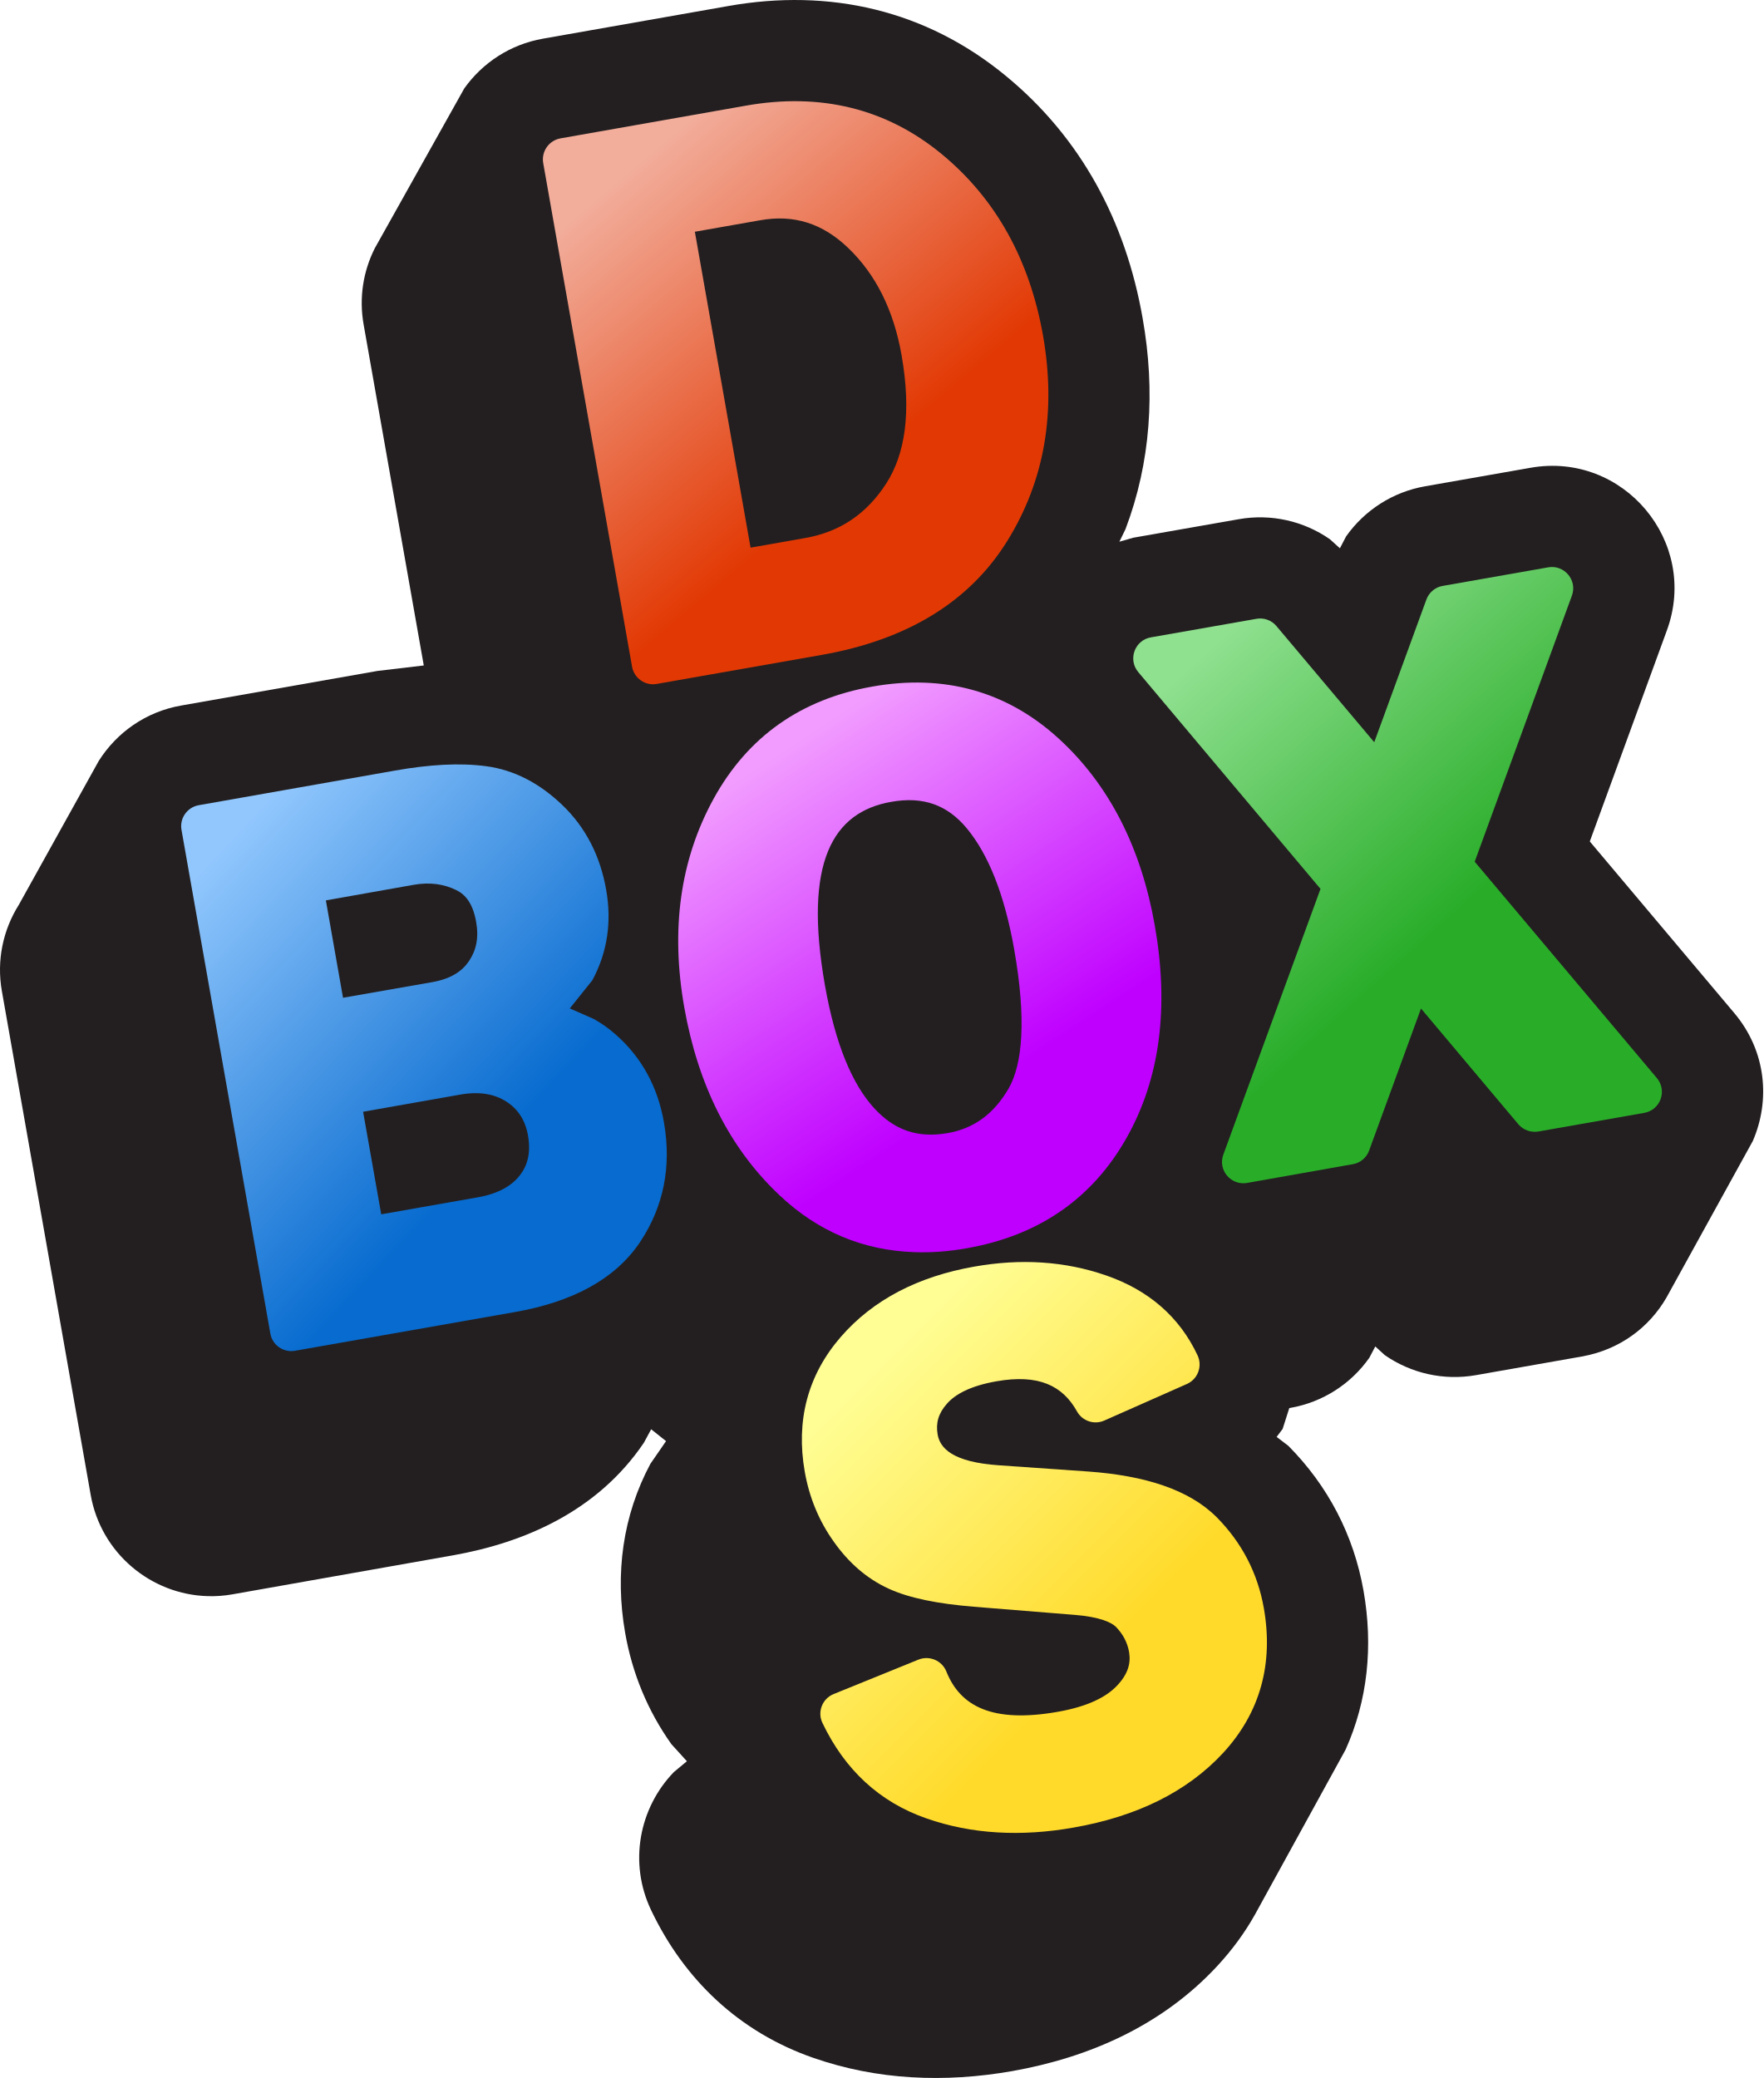
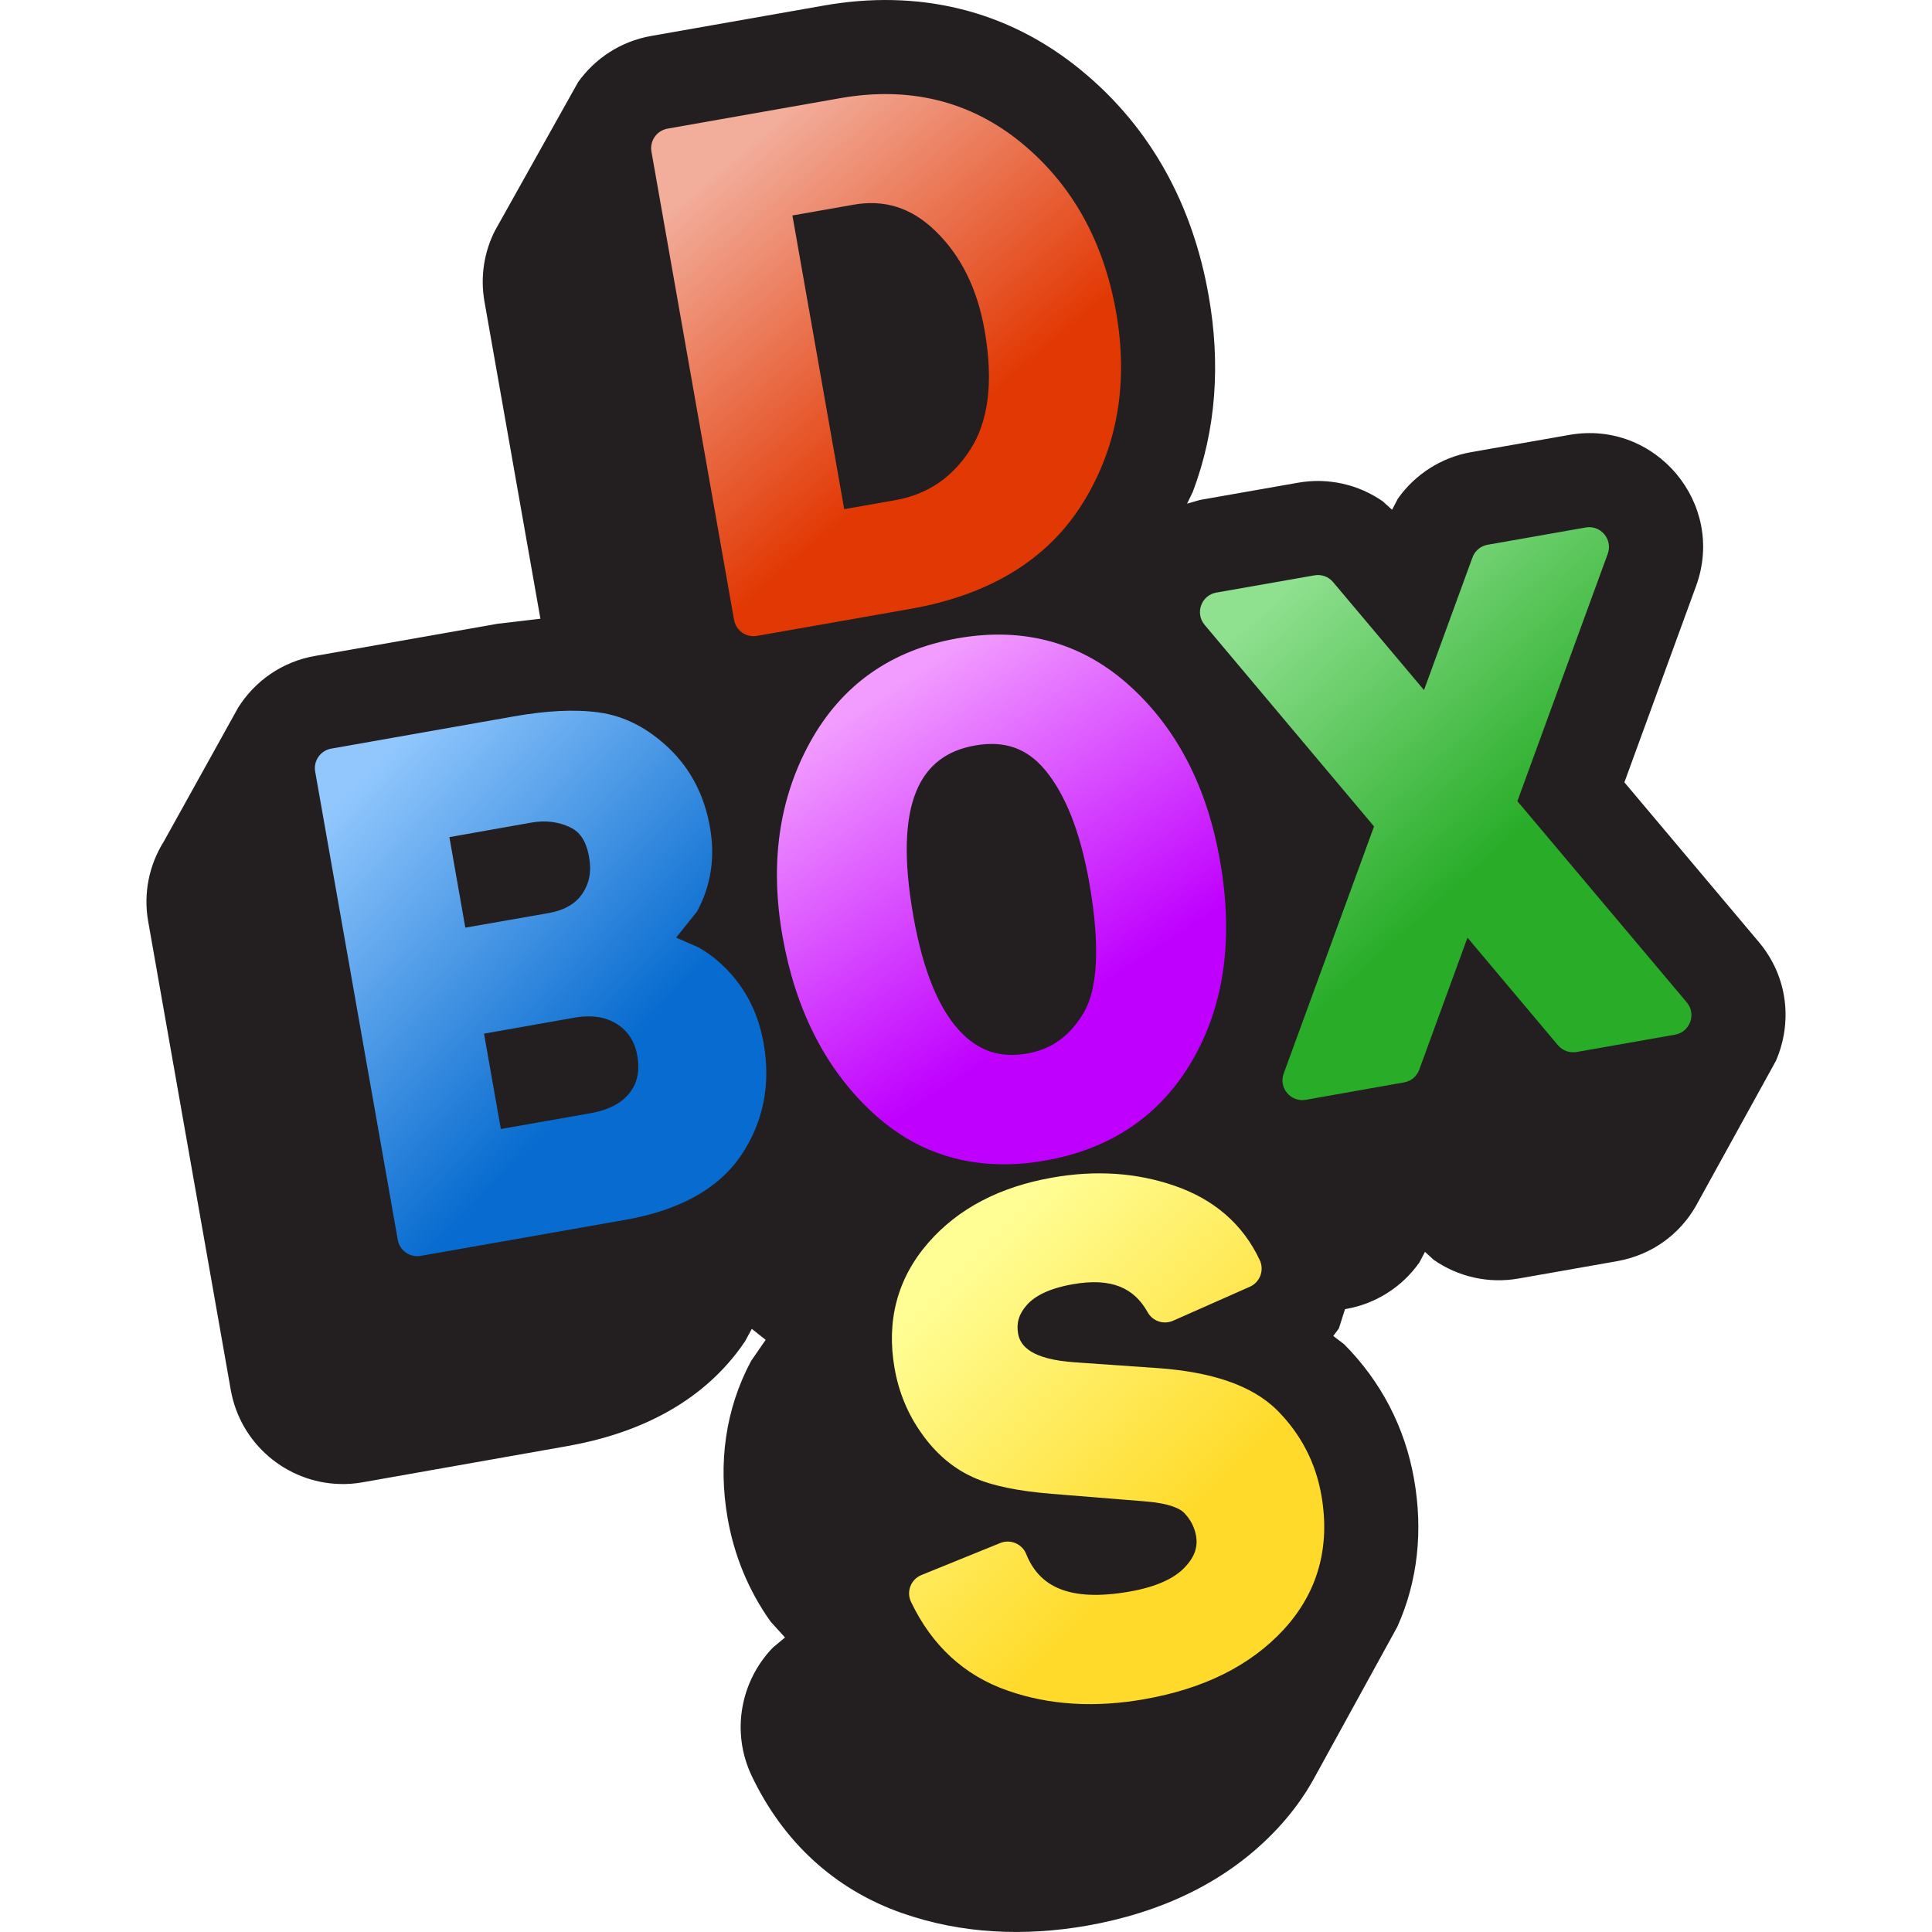
- <svg xmlns="http://www.w3.org/2000/svg" xmlns:xlink="http://www.w3.org/1999/xlink" version="1.1" id="Layer_1" width="30.544" height="36.001" viewBox="0 0 30.544 36.001" overflow="visible" enable-background="new 0 0 30.544 36.001" xml:space="preserve">
-   <path fill-rule="evenodd" clip-rule="evenodd" fill="#231F20" d="M15.788,35.988c-0.578-0.034-1.146-0.144-1.696-0.335  c-1.287-0.447-2.238-1.354-2.812-2.558c-0.395-0.827-0.205-1.776,0.393-2.394l0.226-0.188l-0.268-0.295  c-0.412-0.579-0.679-1.23-0.801-1.926c-0.181-1.03-0.041-2.038,0.437-2.932l0.271-0.393l-0.258-0.205l-0.126,0.233  c-0.805,1.191-2.075,1.732-3.308,1.951L4.03,27.621c-0.145,0.026-0.288,0.036-0.429,0.032c-0.987-0.027-1.852-0.745-2.03-1.754  l-1.538-8.725c-0.096-0.538,0.022-1.067,0.293-1.498l1.384-2.492c0.309-0.49,0.814-0.854,1.43-0.961l3.398-0.599l0.803-0.095  L6.299,5.622c-0.083-0.468-0.005-0.927,0.193-1.32l1.551-2.771c0.313-0.439,0.79-0.76,1.362-0.861l3.214-0.566  c1.749-0.31,3.418,0.068,4.803,1.209c1.307,1.074,2.078,2.523,2.371,4.197c0.225,1.266,0.141,2.504-0.296,3.657l-0.106,0.218  l0.24-0.069l1.828-0.321c0.561-0.099,1.127,0.032,1.58,0.348l0.172,0.156l0.108-0.207c0.32-0.453,0.809-0.769,1.367-0.867  l1.828-0.321c1.609-0.284,2.924,1.284,2.361,2.818l-1.335,3.656l2.502,2.972c0.561,0.665,0.625,1.521,0.321,2.219l-1.496,2.713  c-0.295,0.509-0.802,0.901-1.464,1.019l-1.834,0.323c-0.56,0.099-1.126-0.031-1.581-0.347l-0.164-0.15l-0.103,0.196  c-0.318,0.453-0.807,0.77-1.366,0.868l-0.021,0.004l-0.115,0.361l-0.104,0.138l0.203,0.155c0.687,0.693,1.132,1.546,1.302,2.509  s0.072,1.903-0.311,2.755l-1.567,2.852c-0.175,0.313-0.391,0.609-0.649,0.889c-0.948,1.026-2.207,1.589-3.567,1.829  C16.946,35.984,16.365,36.023,15.788,35.988z" />
-   <linearGradient id="XMLID_50_" gradientUnits="userSpaceOnUse" x1="-403.467" y1="210.758" x2="-402.467" y2="210.758" gradientTransform="matrix(-4.2 -4.65 4.65 -4.2 -2649.594 -974.9042)">
-     <stop offset="0" style="stop-color:#29AD29" />
-     <stop offset="1" style="stop-color:#8FE08F" />
+ <svg xmlns="http://www.w3.org/2000/svg" xmlns:xlink="http://www.w3.org/1999/xlink" version="1.1" id="Layer_1" width="36.001" height="36.001" viewBox="0 0 36.001 36.001" overflow="visible" enable-background="new 0 0 30.544 36.001" xml:space="preserve">
+   <defs id="defs190" />
+   <path fill-rule="evenodd" clip-rule="evenodd" fill="#231f20" d="m 18.517,35.988 c -0.578,-0.034 -1.146,-0.144 -1.696,-0.335 -1.287,-0.447 -2.238,-1.354 -2.812,-2.558 -0.395,-0.827 -0.205,-1.776 0.393,-2.394 l 0.226,-0.188 -0.268,-0.295 c -0.412,-0.579 -0.679,-1.23 -0.801,-1.926 -0.181,-1.03 -0.041,-2.038 0.437,-2.932 l 0.271,-0.393 -0.258,-0.205 -0.126,0.233 c -0.805,1.191 -2.075,1.732 -3.308,1.951 l -3.816,0.675 c -0.145,0.026 -0.288,0.036 -0.429,0.032 -0.987,-0.027 -1.852,-0.745 -2.03,-1.754 l -1.538,-8.725 c -0.096,-0.538 0.022,-1.067 0.293,-1.498 l 1.384,-2.492 c 0.309,-0.49 0.814,-0.854 1.43,-0.961 l 3.398,-0.599 0.803,-0.095 -1.042,-5.907 c -0.083,-0.468 -0.005,-0.927 0.193,-1.32 l 1.551,-2.771 c 0.313,-0.439 0.79,-0.76 1.362,-0.861 l 3.214,-0.566 c 1.749,-0.31 3.418,0.068 4.803,1.209 1.307,1.074 2.078,2.523 2.371,4.197 0.225,1.266 0.141,2.504 -0.296,3.657 l -0.106,0.218 0.24,-0.069 1.828,-0.321 c 0.561,-0.099 1.127,0.032 1.58,0.348 l 0.172,0.156 0.108,-0.207 c 0.32,-0.453 0.809,-0.769 1.367,-0.867 l 1.828,-0.321 c 1.609,-0.284 2.924,1.284 2.361,2.818 l -1.335,3.656 2.502,2.972 c 0.561,0.665 0.625,1.521 0.321,2.219 l -1.496,2.713 c -0.295,0.509 -0.802,0.901 -1.464,1.019 l -1.834,0.323 c -0.56,0.099 -1.126,-0.031 -1.581,-0.347 l -0.164,-0.15 -0.103,0.196 c -0.318,0.453 -0.807,0.77 -1.366,0.868 l -0.021,0.004 -0.115,0.361 -0.104,0.138 0.203,0.155 c 0.687,0.693 1.132,1.546 1.302,2.509 0.17,0.963 0.072,1.903 -0.311,2.755 l -1.567,2.852 c -0.175,0.313 -0.391,0.609 -0.649,0.889 -0.948,1.026 -2.207,1.589 -3.567,1.829 -0.58,0.101 -1.161,0.14 -1.738,0.105 z" id="path120" />
+   <linearGradient id="XMLID_50_" gradientUnits="userSpaceOnUse" x1="-403.467" y1="210.758" x2="-402.467" y2="210.758" gradientTransform="matrix(-4.2,-4.65,4.65,-4.2,-2646.865,-974.9042)">
+     <stop offset="0" style="stop-color:#29AD29" id="stop122" />
+     <stop offset="1" style="stop-color:#8FE08F" id="stop124" />
  </linearGradient>
-   <path fill-rule="evenodd" clip-rule="evenodd" fill="url(#XMLID_50_)" d="M21.603,20.494c-0.28,0.049-0.51-0.224-0.411-0.491  l1.683-4.603l-3.157-3.756c-0.183-0.218-0.062-0.553,0.219-0.602l1.828-0.321c0.13-0.023,0.262,0.024,0.347,0.126l1.694,2.012  l0.903-2.471c0.045-0.124,0.153-0.215,0.282-0.237l1.829-0.322c0.279-0.049,0.508,0.225,0.41,0.49l-1.684,4.61l3.156,3.749  c0.183,0.218,0.062,0.552-0.218,0.602l-1.834,0.323c-0.13,0.022-0.262-0.025-0.348-0.126l-1.686-2.005l-0.899,2.461  c-0.045,0.124-0.152,0.214-0.281,0.236L21.603,20.494z" />
-   <g enable-background="new    ">
-     <g>
-       <defs>
+   <path fill-rule="evenodd" clip-rule="evenodd" fill="url(#XMLID_50_)" d="m 24.332,20.494 c -0.28,0.049 -0.51,-0.224 -0.411,-0.491 l 1.683,-4.603 -3.157,-3.756 c -0.183,-0.218 -0.062,-0.553 0.219,-0.602 l 1.828,-0.321 c 0.13,-0.023 0.262,0.024 0.347,0.126 l 1.694,2.012 0.903,-2.471 c 0.045,-0.124 0.153,-0.215 0.282,-0.237 l 1.829,-0.322 c 0.279,-0.049 0.508,0.225 0.41,0.49 l -1.684,4.61 3.156,3.749 c 0.183,0.218 0.062,0.552 -0.218,0.602 l -1.834,0.323 c -0.13,0.022 -0.262,-0.025 -0.348,-0.126 l -1.686,-2.005 -0.899,2.461 c -0.045,0.124 -0.152,0.214 -0.281,0.236 z" id="path127" style="fill:url(#XMLID_50_)" />
+   <g enable-background="new    " id="g144" transform="translate(2.72895)">
+     <g id="g142">
+       <defs id="defs130">
        <rect id="XMLID_40_" x="9.375" y="1.604" width="8.924" height="10.281" />
      </defs>
      <clipPath id="XMLID_51_">
-         <use xlink:href="#XMLID_40_" />
+         <use xlink:href="#XMLID_40_" id="use132" />
      </clipPath>
-       <linearGradient id="XMLID_52_" gradientUnits="userSpaceOnUse" x1="-403.467" y1="210.637" x2="-402.467" y2="210.637" gradientTransform="matrix(-4.2 -4.95 4.95 -4.2 -2722.566 -1104.195)">
-         <stop offset="0" style="stop-color:#E23904" />
-         <stop offset="1" style="stop-color:#F2AD9B" />
+       <linearGradient id="XMLID_52_" gradientUnits="userSpaceOnUse" x1="-403.467" y1="210.637" x2="-402.467" y2="210.637" gradientTransform="matrix(-4.2,-4.95,4.95,-4.2,-2722.566,-1104.195)">
+         <stop offset="0" style="stop-color:#E23904" id="stop135" />
+         <stop offset="1" style="stop-color:#F2AD9B" id="stop137" />
      </linearGradient>
-       <path clip-path="url(#XMLID_51_)" fill-rule="evenodd" clip-rule="evenodd" fill="url(#XMLID_52_)" d="M13.002,9.488l0.947-0.167    c0.598-0.105,1.061-0.414,1.403-0.944c0.327-0.508,0.44-1.231,0.266-2.224c-0.139-0.789-0.45-1.398-0.917-1.85    c-0.451-0.436-0.95-0.591-1.533-0.487l-1.131,0.199L13.002,9.488z M11.376,11.849c-0.2,0.036-0.392-0.1-0.427-0.3L9.41,2.825    c-0.035-0.201,0.099-0.392,0.3-0.428l3.214-0.567c1.286-0.227,2.427,0.048,3.385,0.836c0.944,0.778,1.527,1.835,1.759,3.147    c0.231,1.313,0.032,2.507-0.616,3.554c-0.663,1.072-1.755,1.72-3.212,1.978L11.376,11.849z" />
+       <path clip-path="url(#XMLID_51_)" fill-rule="evenodd" clip-rule="evenodd" fill="url(#XMLID_52_)" d="M 13.002,9.488 13.949,9.321 C 14.547,9.216 15.01,8.907 15.352,8.377 15.679,7.869 15.792,7.146 15.618,6.153 15.479,5.364 15.168,4.755 14.701,4.303 14.25,3.867 13.751,3.712 13.168,3.816 l -1.131,0.199 z m -1.626,2.361 c -0.2,0.036 -0.392,-0.1 -0.427,-0.3 L 9.41,2.825 C 9.375,2.624 9.509,2.433 9.71,2.397 L 12.924,1.83 c 1.286,-0.227 2.427,0.048 3.385,0.836 0.944,0.778 1.527,1.835 1.759,3.147 0.231,1.313 0.032,2.507 -0.616,3.554 -0.663,1.072 -1.755,1.72 -3.212,1.978 z" id="path140" style="fill:url(#XMLID_52_)" />
    </g>
  </g>
-   <g enable-background="new    ">
-     <g>
-       <defs>
+   <g enable-background="new    " id="g161" transform="translate(2.72895)">
+     <g id="g159">
+       <defs id="defs147">
        <rect id="XMLID_43_" x="11.617" y="11.675" width="8.635" height="10.029" />
      </defs>
      <clipPath id="XMLID_53_">
-         <use xlink:href="#XMLID_43_" />
+         <use xlink:href="#XMLID_43_" id="use149" />
      </clipPath>
-       <linearGradient id="XMLID_54_" gradientUnits="userSpaceOnUse" x1="-403.467" y1="210.715" x2="-402.467" y2="210.715" gradientTransform="matrix(3.75 5.7 -5.7 3.75 2727.559 1522.609)">
-         <stop offset="0" style="stop-color:#F29CFF" />
-         <stop offset="1" style="stop-color:#BF00FF" />
+       <linearGradient id="XMLID_54_" gradientUnits="userSpaceOnUse" x1="-403.467" y1="210.715" x2="-402.467" y2="210.715" gradientTransform="matrix(3.75,5.7,-5.7,3.75,2727.559,1522.609)">
+         <stop offset="0" style="stop-color:#F29CFF" id="stop152" />
+         <stop offset="1" style="stop-color:#BF00FF" id="stop154" />
      </linearGradient>
-       <path clip-path="url(#XMLID_53_)" fill-rule="evenodd" clip-rule="evenodd" fill="url(#XMLID_54_)" d="M16.048,19.655    c0.117,0.007,0.239-0.002,0.367-0.024c0.449-0.078,0.798-0.325,1.059-0.776c0.238-0.417,0.309-1.187,0.095-2.406    c-0.171-0.969-0.454-1.655-0.821-2.098c-0.335-0.404-0.753-0.559-1.311-0.459c-1.007,0.177-1.524,1.039-1.146,3.182    c0.181,1.024,0.475,1.71,0.846,2.118C15.401,19.483,15.699,19.637,16.048,19.655z M15.837,21.693    c-0.885-0.03-1.67-0.357-2.338-0.99c-0.866-0.817-1.409-1.913-1.646-3.254c-0.236-1.34-0.074-2.549,0.508-3.609    c0.59-1.076,1.517-1.729,2.75-1.945c1.238-0.22,2.327,0.078,3.226,0.898c0.879,0.803,1.43,1.893,1.667,3.239    c0.248,1.408,0.098,2.648-0.493,3.689c-0.595,1.051-1.526,1.687-2.757,1.903C16.438,21.682,16.132,21.704,15.837,21.693z" />
+       <path clip-path="url(#XMLID_53_)" fill-rule="evenodd" clip-rule="evenodd" fill="url(#XMLID_54_)" d="m 16.048,19.655 c 0.117,0.007 0.239,-0.002 0.367,-0.024 0.449,-0.078 0.798,-0.325 1.059,-0.776 0.238,-0.417 0.309,-1.187 0.095,-2.406 -0.171,-0.969 -0.454,-1.655 -0.821,-2.098 -0.335,-0.404 -0.753,-0.559 -1.311,-0.459 -1.007,0.177 -1.524,1.039 -1.146,3.182 0.181,1.024 0.475,1.71 0.846,2.118 0.264,0.291 0.562,0.445 0.911,0.463 z m -0.211,2.038 c -0.885,-0.03 -1.67,-0.357 -2.338,-0.99 -0.866,-0.817 -1.409,-1.913 -1.646,-3.254 -0.236,-1.34 -0.074,-2.549 0.508,-3.609 0.59,-1.076 1.517,-1.729 2.75,-1.945 1.238,-0.22 2.327,0.078 3.226,0.898 0.879,0.803 1.43,1.893 1.667,3.239 0.248,1.408 0.098,2.648 -0.493,3.689 -0.595,1.051 -1.526,1.687 -2.757,1.903 -0.316,0.058 -0.622,0.08 -0.917,0.069 z" id="path157" style="fill:url(#XMLID_54_)" />
    </g>
  </g>
-   <g enable-background="new    ">
-     <g>
-       <defs>
+   <g enable-background="new    " id="g178" transform="translate(2.72895)">
+     <g id="g176">
+       <defs id="defs164">
        <rect id="XMLID_46_" x="3.108" y="13.216" width="8.526" height="10.222" />
      </defs>
      <clipPath id="XMLID_55_">
-         <use xlink:href="#XMLID_46_" />
+         <use xlink:href="#XMLID_46_" id="use166" />
      </clipPath>
-       <linearGradient id="XMLID_56_" gradientUnits="userSpaceOnUse" x1="-403.467" y1="210.621" x2="-402.467" y2="210.621" gradientTransform="matrix(-5.1 -4.8 4.8 -5.1 -3060.075 -842.6082)">
-         <stop offset="0" style="stop-color:#076BCF" />
-         <stop offset="1" style="stop-color:#91C7FD" />
+       <linearGradient id="XMLID_56_" gradientUnits="userSpaceOnUse" x1="-403.467" y1="210.621" x2="-402.467" y2="210.621" gradientTransform="matrix(-5.1,-4.8,4.8,-5.1,-3060.075,-842.6082)">
+         <stop offset="0" style="stop-color:#076BCF" id="stop169" />
+         <stop offset="1" style="stop-color:#91C7FD" id="stop171" />
      </linearGradient>
-       <path clip-path="url(#XMLID_55_)" fill-rule="evenodd" clip-rule="evenodd" fill="url(#XMLID_56_)" d="M5.942,17.286l1.554-0.272    c0.315-0.058,0.507-0.185,0.626-0.36c0.127-0.187,0.176-0.405,0.126-0.684c-0.056-0.317-0.183-0.471-0.345-0.55    c-0.216-0.105-0.458-0.14-0.736-0.091l-1.522,0.27L5.942,17.286z M6.604,21.038l1.669-0.294c0.366-0.064,0.593-0.203,0.732-0.381    c0.137-0.176,0.192-0.393,0.142-0.689c-0.049-0.273-0.176-0.46-0.375-0.589c-0.202-0.129-0.459-0.182-0.807-0.12L6.29,19.261    L6.604,21.038z M5.11,23.402c-0.201,0.035-0.393-0.099-0.427-0.3l-1.539-8.725c-0.036-0.199,0.099-0.392,0.299-0.427l3.4-0.6    c0.599-0.106,1.125-0.136,1.575-0.076c0.492,0.064,0.934,0.3,1.323,0.673c0.407,0.39,0.657,0.885,0.759,1.465    c0.1,0.56,0.022,1.087-0.239,1.571L9.87,17.471l0.417,0.183c0.133,0.075,0.259,0.163,0.375,0.266    c0.453,0.396,0.732,0.91,0.839,1.523c0.134,0.761-0.002,1.463-0.419,2.084c-0.438,0.648-1.185,1.031-2.157,1.203L5.11,23.402z" />
+       <path clip-path="url(#XMLID_55_)" fill-rule="evenodd" clip-rule="evenodd" fill="url(#XMLID_56_)" d="M 5.942,17.286 7.496,17.014 C 7.811,16.956 8.003,16.829 8.122,16.654 8.249,16.467 8.298,16.249 8.248,15.97 8.192,15.653 8.065,15.499 7.903,15.42 7.687,15.315 7.445,15.28 7.167,15.329 l -1.522,0.27 z m 0.662,3.752 1.669,-0.294 C 8.639,20.68 8.866,20.541 9.005,20.363 9.142,20.187 9.197,19.97 9.147,19.674 9.098,19.401 8.971,19.214 8.772,19.085 8.57,18.956 8.313,18.903 7.965,18.965 L 6.29,19.261 Z M 5.11,23.402 C 4.909,23.437 4.717,23.303 4.683,23.102 L 3.144,14.377 C 3.108,14.178 3.243,13.985 3.443,13.95 l 3.4,-0.6 c 0.599,-0.106 1.125,-0.136 1.575,-0.076 0.492,0.064 0.934,0.3 1.323,0.673 0.407,0.39 0.657,0.885 0.759,1.465 0.1,0.56 0.022,1.087 -0.239,1.571 l -0.391,0.488 0.417,0.183 c 0.133,0.075 0.259,0.163 0.375,0.266 0.453,0.396 0.732,0.91 0.839,1.523 0.134,0.761 -0.002,1.463 -0.419,2.084 -0.438,0.648 -1.185,1.031 -2.157,1.203 z" id="path174" style="fill:url(#XMLID_56_)" />
    </g>
  </g>
-   <linearGradient id="XMLID_57_" gradientUnits="userSpaceOnUse" x1="-403.467" y1="210.623" x2="-402.467" y2="210.623" gradientTransform="matrix(-4.5 -4.5 4.5 -4.5 -2744.124 -839.3135)">
-     <stop offset="0" style="stop-color:#FFDA2A" />
-     <stop offset="1" style="stop-color:#FFFE95" />
+   <linearGradient id="XMLID_57_" gradientUnits="userSpaceOnUse" x1="-403.467" y1="210.623" x2="-402.467" y2="210.623" gradientTransform="matrix(-4.5,-4.5,4.5,-4.5,-2741.395,-839.3135)">
+     <stop offset="0" style="stop-color:#FFDA2A" id="stop180" />
+     <stop offset="1" style="stop-color:#FFFE95" id="stop182" />
  </linearGradient>
-   <path fill-rule="evenodd" clip-rule="evenodd" fill="url(#XMLID_57_)" d="M17.278,31.746c-0.426-0.025-0.835-0.105-1.227-0.242  c-0.813-0.281-1.418-0.844-1.804-1.655c-0.092-0.191-0.002-0.421,0.195-0.5l1.47-0.597c0.189-0.075,0.405,0.017,0.481,0.205  c0.24,0.602,0.792,0.9,1.93,0.7c0.518-0.091,0.84-0.255,1.025-0.451c0.193-0.202,0.244-0.39,0.211-0.585  c-0.029-0.163-0.102-0.305-0.225-0.433c-0.074-0.076-0.274-0.176-0.723-0.211l-1.745-0.141c-0.612-0.05-1.116-0.147-1.479-0.316  c-0.373-0.172-0.688-0.448-0.943-0.81c-0.258-0.361-0.425-0.767-0.503-1.212c-0.156-0.884,0.05-1.674,0.623-2.335  c0.562-0.648,1.345-1.049,2.313-1.219c0.806-0.143,1.568-0.095,2.282,0.152c0.733,0.253,1.273,0.715,1.587,1.387  c0.087,0.187,0.004,0.41-0.185,0.494l-1.432,0.634c-0.174,0.077-0.379,0.009-0.472-0.158c-0.25-0.449-0.667-0.651-1.398-0.522  c-0.446,0.079-0.71,0.222-0.854,0.387c-0.151,0.169-0.197,0.338-0.162,0.537c0.041,0.229,0.25,0.476,1.062,0.531l1.549,0.108  c0.97,0.07,1.74,0.309,2.221,0.79c0.436,0.44,0.711,0.968,0.818,1.575c0.17,0.963-0.062,1.812-0.704,2.509  c-0.627,0.678-1.5,1.102-2.585,1.293C18.147,31.743,17.704,31.771,17.278,31.746z" />
+   <path fill-rule="evenodd" clip-rule="evenodd" fill="url(#XMLID_57_)" d="m 20.007,31.746 c -0.426,-0.025 -0.835,-0.105 -1.227,-0.242 -0.813,-0.281 -1.418,-0.844 -1.804,-1.655 -0.092,-0.191 -0.002,-0.421 0.195,-0.5 l 1.47,-0.597 c 0.189,-0.075 0.405,0.017 0.481,0.205 0.24,0.602 0.792,0.9 1.93,0.7 0.518,-0.091 0.84,-0.255 1.025,-0.451 0.193,-0.202 0.244,-0.39 0.211,-0.585 -0.029,-0.163 -0.102,-0.305 -0.225,-0.433 -0.074,-0.076 -0.274,-0.176 -0.723,-0.211 l -1.745,-0.141 c -0.612,-0.05 -1.116,-0.147 -1.479,-0.316 -0.373,-0.172 -0.688,-0.448 -0.943,-0.81 -0.258,-0.361 -0.425,-0.767 -0.503,-1.212 -0.156,-0.884 0.05,-1.674 0.623,-2.335 0.562,-0.648 1.345,-1.049 2.313,-1.219 0.806,-0.143 1.568,-0.095 2.282,0.152 0.733,0.253 1.273,0.715 1.587,1.387 0.087,0.187 0.004,0.41 -0.185,0.494 l -1.432,0.634 c -0.174,0.077 -0.379,0.009 -0.472,-0.158 -0.25,-0.449 -0.667,-0.651 -1.398,-0.522 -0.446,0.079 -0.71,0.222 -0.854,0.387 -0.151,0.169 -0.197,0.338 -0.162,0.537 0.041,0.229 0.25,0.476 1.062,0.531 l 1.549,0.108 c 0.97,0.07 1.74,0.309 2.221,0.79 0.436,0.44 0.711,0.968 0.818,1.575 0.17,0.963 -0.062,1.812 -0.704,2.509 -0.627,0.678 -1.5,1.102 -2.585,1.293 -0.457,0.082 -0.9,0.11 -1.326,0.085 z" id="path185" style="fill:url(#XMLID_57_)" />
</svg>
